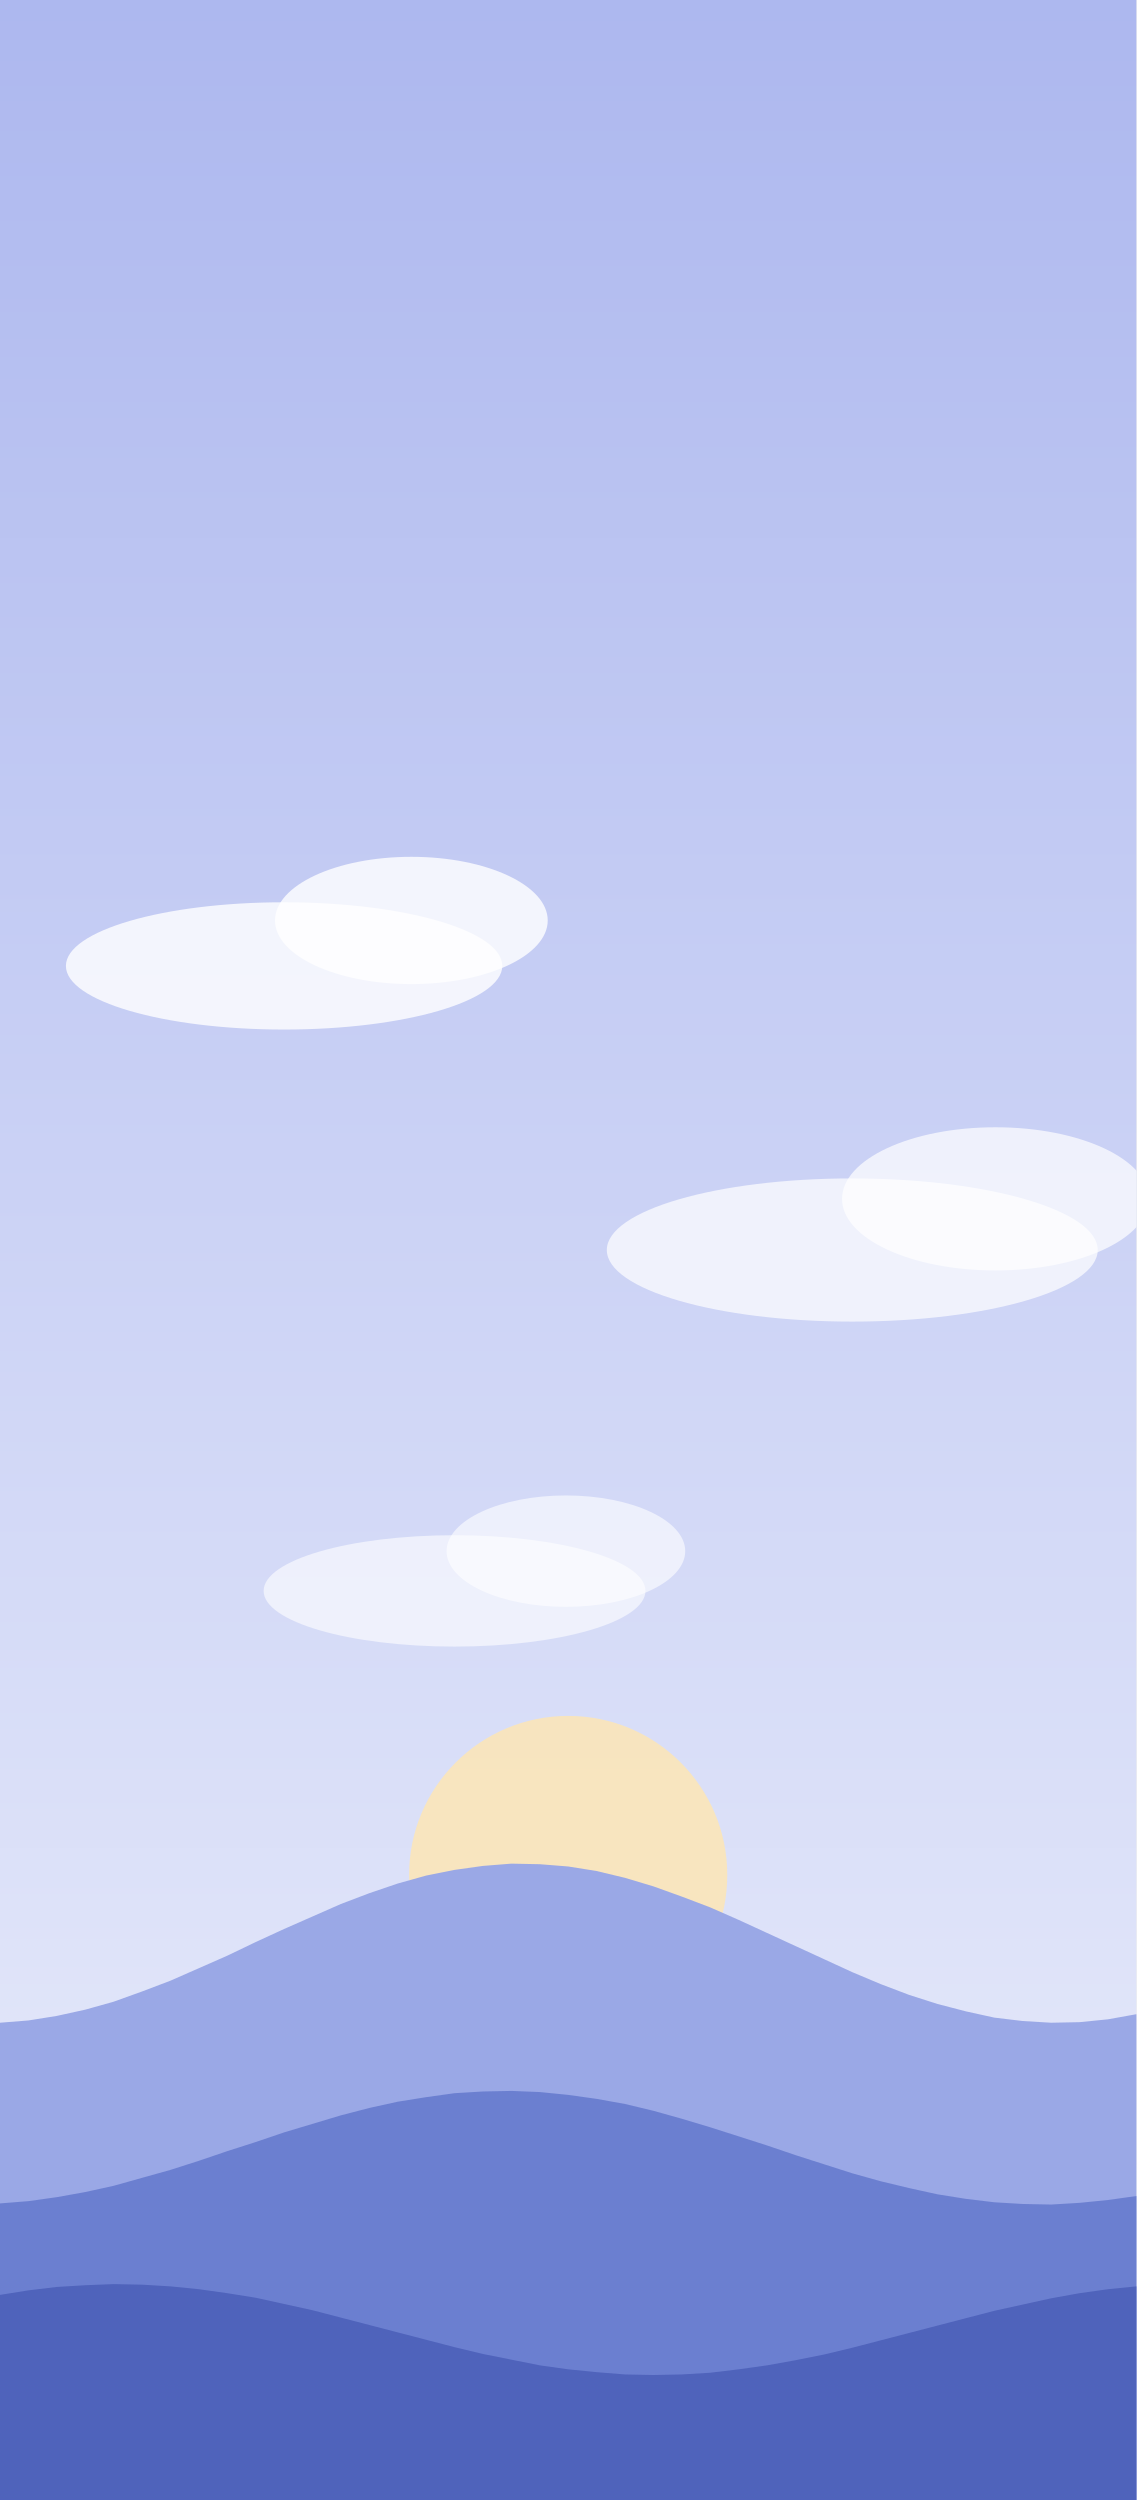
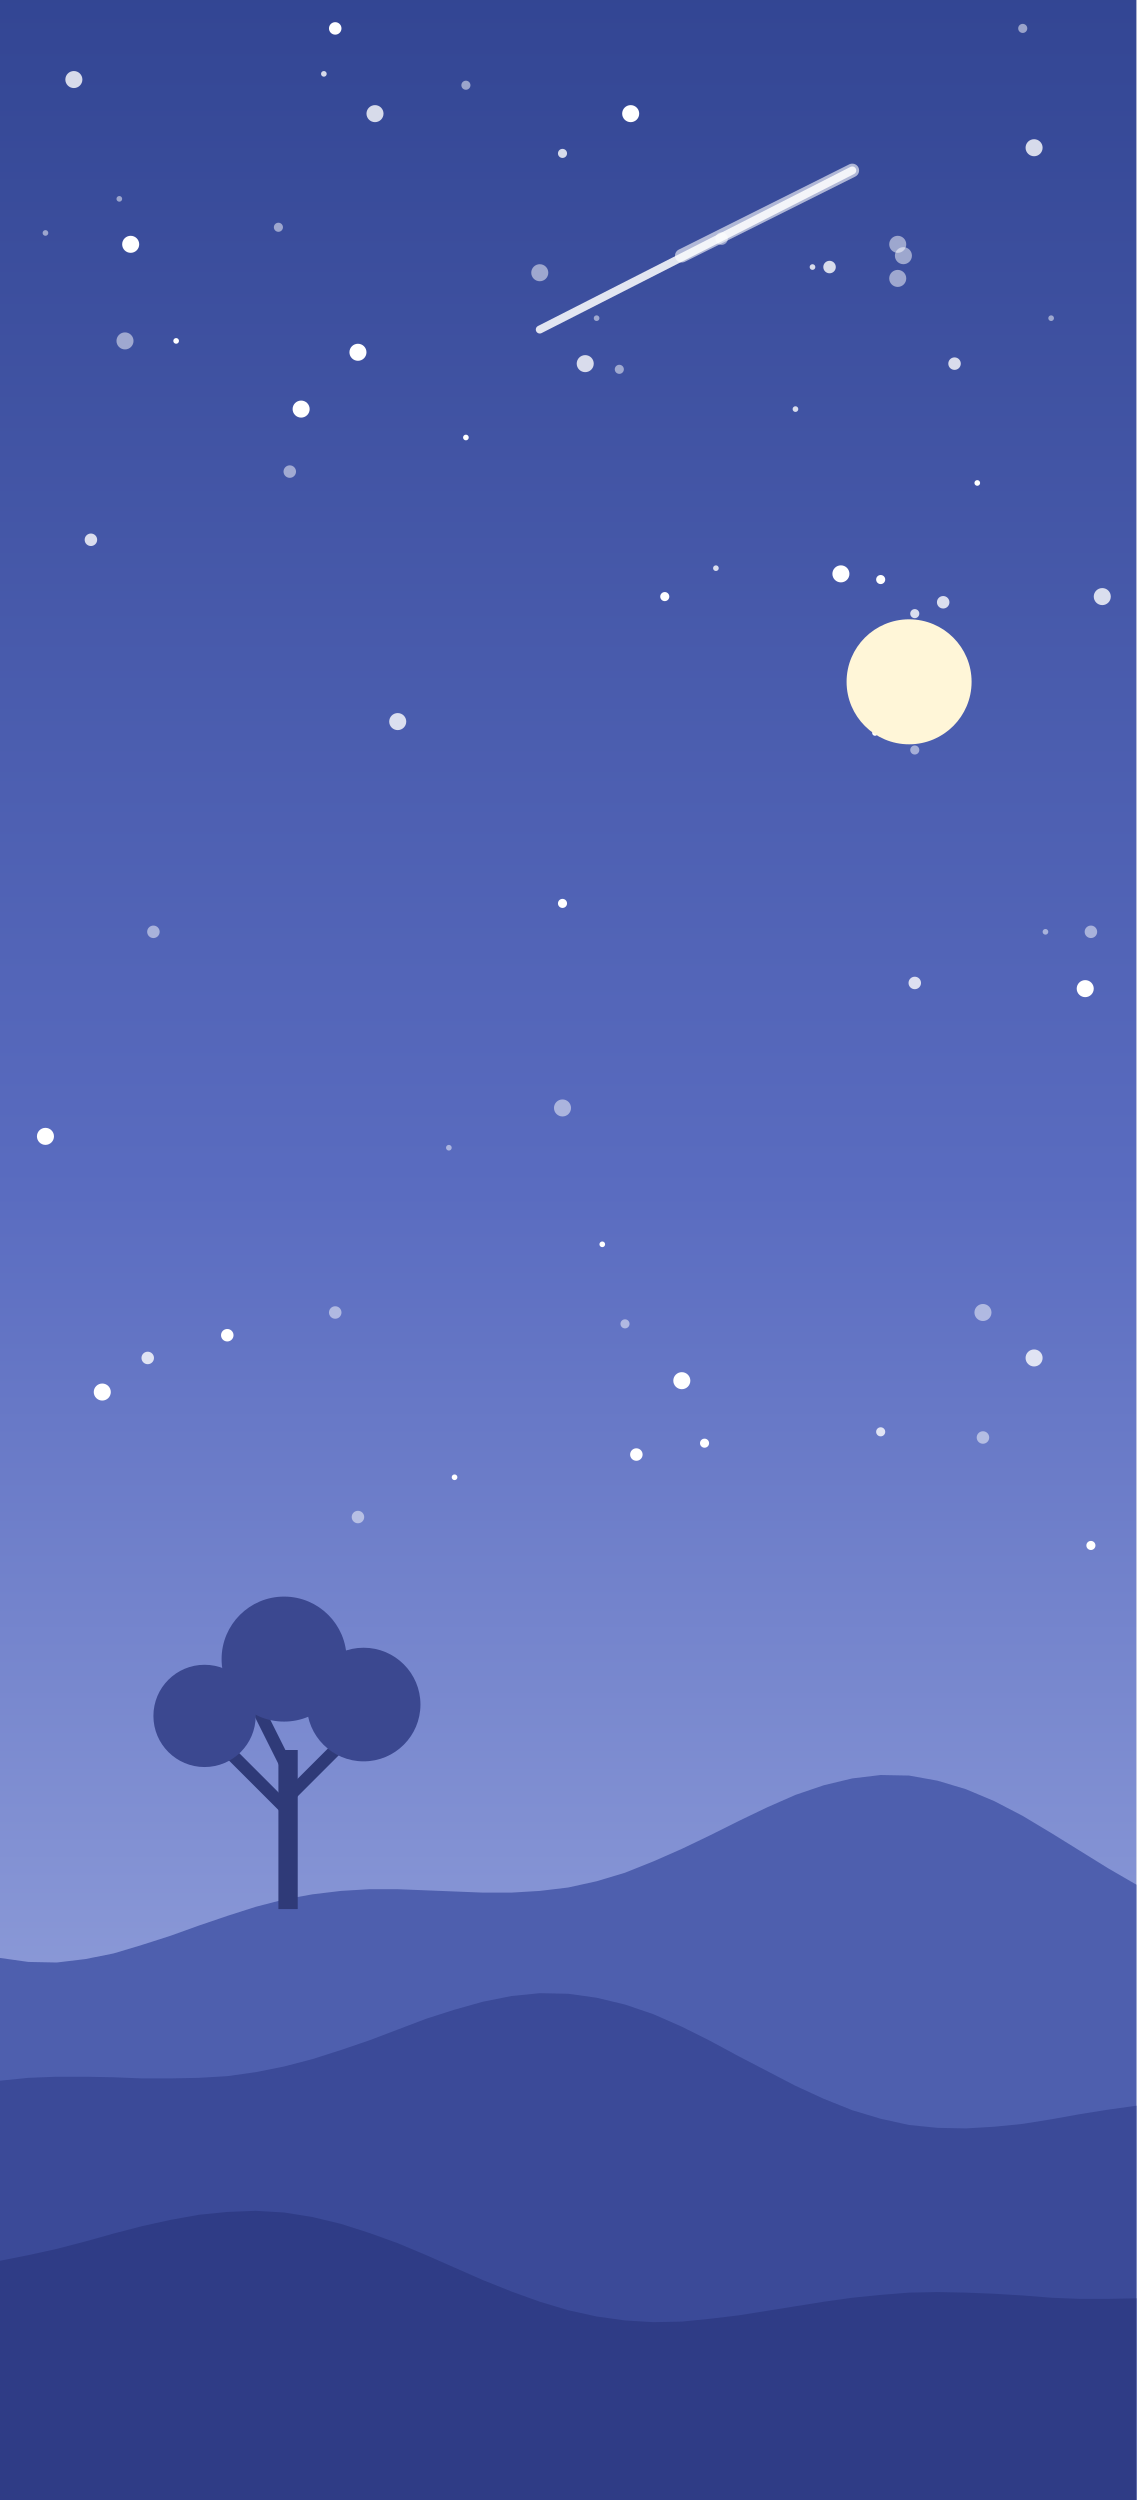
<svg xmlns="http://www.w3.org/2000/svg" viewBox="0 -80 200 440" preserveAspectRatio="xMidYMax slice">
  <defs>
-     <linearGradient id="g34" x1="0" y1="0" x2="0" y2="1">
-       <stop offset="0" stop-color="#aab5ee" />
-       <stop offset="1" stop-color="#eceffc" />
+     <linearGradient id="s" x1="0" y1="0" x2="0" y2="1">
+       <stop offset="0" stop-color="#2f428f" />
+       <stop offset=".5" stop-color="#5a6cc0" />
+       <stop offset="1" stop-color="#aab6e6" />
    </linearGradient>
  </defs>
-   <rect y="-100" width="200" height="460" fill="url(#g34)" />
-   <ellipse cx="50" cy="90" rx="38.4" ry="11.2" fill="#fff" opacity="0.8" />
-   <ellipse cx="72.4" cy="82.0" rx="24.0" ry="11.2" fill="#fff" opacity="0.8" />
-   <ellipse cx="150" cy="140" rx="43.2" ry="12.6" fill="#fff" opacity="0.7" />
-   <ellipse cx="175.2" cy="131.0" rx="27.0" ry="12.6" fill="#fff" opacity="0.7" />
-   <ellipse cx="80" cy="200" rx="33.6" ry="9.8" fill="#fff" opacity="0.6" />
-   <ellipse cx="99.6" cy="193.0" rx="21.0" ry="9.8" fill="#fff" opacity="0.6" />
-   <circle cx="100" cy="250" r="28" fill="#ffe6b0" opacity="0.8" />
-   <path d="M-5 360 L-5 262 L-5 276.0 L0 276.0 L5 275.6 L10 274.8 L15 273.7 L20 272.3 L25 270.5 L30 268.6 L35 266.4 L40 264.2 L45 261.8 L50 259.5 L55 257.3 L60 255.1 L65 253.2 L70 251.5 L75 250.1 L80 249.1 L85 248.4 L90 248.0 L95 248.1 L100 248.5 L105 249.3 L110 250.5 L115 252.0 L120 253.8 L125 255.7 L130 257.9 L135 260.2 L140 262.5 L145 264.8 L150 267.1 L155 269.2 L160 271.1 L165 272.7 L170 274.0 L175 275.1 L180 275.7 L185 276.0 L190 275.9 L195 275.4 L200 274.5 L205 273.3 L205 360Z" fill="#9aa8e6" opacity="1" />
-   <path d="M-5 360 L-5 298 L-5 308.0 L0 307.8 L5 307.4 L10 306.7 L15 305.8 L20 304.7 L25 303.3 L30 301.9 L35 300.3 L40 298.6 L45 297.0 L50 295.3 L55 293.8 L60 292.3 L65 291.0 L70 289.9 L75 289.1 L80 288.4 L85 288.1 L90 288.0 L95 288.2 L100 288.7 L105 289.4 L110 290.3 L115 291.5 L120 292.9 L125 294.4 L130 296.0 L135 297.6 L140 299.3 L145 300.9 L150 302.5 L155 303.9 L160 305.1 L165 306.2 L170 307.0 L175 307.6 L180 307.9 L185 308.0 L190 307.7 L195 307.2 L200 306.5 L205 305.5 L205 360Z" fill="#6b7fd0" opacity="1" />
-   <path d="M-5 360 L-5 330 L-5 324.8 L0 323.9 L5 323.1 L10 322.5 L15 322.2 L20 322.0 L25 322.1 L30 322.4 L35 322.9 L40 323.6 L45 324.4 L50 325.5 L55 326.6 L60 327.9 L65 329.2 L70 330.5 L75 331.8 L80 333.1 L85 334.3 L90 335.3 L95 336.3 L100 337.0 L105 337.5 L110 337.9 L115 338.0 L120 337.9 L125 337.6 L130 337.0 L135 336.3 L140 335.4 L145 334.4 L150 333.2 L155 331.9 L160 330.6 L165 329.3 L170 328.0 L175 326.7 L180 325.6 L185 324.5 L190 323.6 L195 322.9 L200 322.4 L205 322.1 L205 360Z" fill="#4f63bb" opacity="1" />
+   <rect y="-100" width="200" height="460" fill="url(#s)" />
+   <circle cx="120" cy="163" r="1.5" fill="#fff" opacity="1" />
+   <circle cx="155" cy="22" r="0.8" fill="#fff" opacity="1" />
+   <circle cx="126" cy="20" r="0.5" fill="#fff" opacity="0.8" />
+   <circle cx="82" cy="-3" r="0.5" fill="#fff" opacity="1" />
+   <circle cx="182" cy="-54" r="1.5" fill="#fff" opacity="0.8" />
+   <circle cx="172" cy="5" r="0.5" fill="#fff" opacity="1" />
+   <circle cx="21" cy="-45" r="0.5" fill="#fff" opacity="0.5" />
+   <circle cx="66" cy="-60" r="1.5" fill="#fff" opacity="0.8" />
+   <circle cx="117" cy="25" r="0.8" fill="#fff" opacity="1" />
+   <circle cx="80" cy="180" r="0.5" fill="#fff" opacity="1" />
+   <circle cx="26" cy="159" r="1.1" fill="#fff" opacity="0.8" />
+   <circle cx="146" cy="-33" r="1.1" fill="#fff" opacity="0.8" />
+   <circle cx="63" cy="187" r="1.1" fill="#fff" opacity="0.5" />
+   <circle cx="22" cy="-20" r="1.5" fill="#fff" opacity="0.5" />
+   <circle cx="79" cy="122" r="0.5" fill="#fff" opacity="0.5" />
+   <circle cx="180" cy="-75" r="0.8" fill="#fff" opacity="0.5" />
+   <circle cx="18" cy="165" r="1.5" fill="#fff" opacity="1" />
+   <circle cx="106" cy="139" r="0.5" fill="#fff" opacity="1" />
+   <circle cx="166" cy="26" r="1.1" fill="#fff" opacity="0.8" />
+   <circle cx="27" cy="84" r="1.1" fill="#fff" opacity="0.5" />
+   <circle cx="109" cy="-15" r="0.8" fill="#fff" opacity="0.5" />
+   <circle cx="185" cy="-24" r="0.5" fill="#fff" opacity="0.5" />
+   <circle cx="124" cy="174" r="0.8" fill="#fff" opacity="1" />
+   <circle cx="148" cy="21" r="1.5" fill="#fff" opacity="1" />
+   <circle cx="53" cy="-8" r="1.5" fill="#fff" opacity="1" />
+   <circle cx="103" cy="-16" r="1.5" fill="#fff" opacity="0.8" />
+   <circle cx="59" cy="-75" r="1.1" fill="#fff" opacity="1" />
+   <circle cx="82" cy="-65" r="0.8" fill="#fff" opacity="0.5" />
+   <circle cx="105" cy="-24" r="0.5" fill="#fff" opacity="0.5" />
+   <circle cx="59" cy="151" r="1.1" fill="#fff" opacity="0.5" />
+   <circle cx="161" cy="93" r="1.1" fill="#fff" opacity="0.8" />
+   <circle cx="23" cy="-37" r="0.5" fill="#fff" opacity="0.5" />
+   <circle cx="154" cy="49" r="0.5" fill="#fff" opacity="1" />
+   <circle cx="99" cy="115" r="1.5" fill="#fff" opacity="0.5" />
+   <circle cx="155" cy="172" r="0.8" fill="#fff" opacity="0.8" />
+   <circle cx="51" cy="3" r="1.1" fill="#fff" opacity="0.5" />
+   <circle cx="161" cy="52" r="0.8" fill="#fff" opacity="0.5" />
+   <circle cx="194" cy="25" r="1.5" fill="#fff" opacity="0.8" />
+   <circle cx="159" cy="-35" r="1.5" fill="#fff" opacity="0.5" />
+   <circle cx="31" cy="-20" r="0.5" fill="#fff" opacity="1" />
+   <circle cx="70" cy="47" r="1.5" fill="#fff" opacity="0.8" />
+   <circle cx="112" cy="176" r="1.1" fill="#fff" opacity="1" />
+   <circle cx="49" cy="-40" r="0.8" fill="#fff" opacity="0.5" />
+   <circle cx="127" cy="-38" r="1.1" fill="#fff" opacity="0.5" />
+   <circle cx="57" cy="-67" r="0.5" fill="#fff" opacity="0.8" />
+   <circle cx="110" cy="153" r="0.8" fill="#fff" opacity="0.5" />
+   <circle cx="16" cy="15" r="1.1" fill="#fff" opacity="0.8" />
+   <circle cx="140" cy="-8" r="0.5" fill="#fff" opacity="0.8" />
+   <circle cx="40" cy="155" r="1.1" fill="#fff" opacity="1" />
+   <circle cx="192" cy="192" r="0.8" fill="#fff" opacity="1" />
+   <circle cx="13" cy="-66" r="1.5" fill="#fff" opacity="0.8" />
+   <circle cx="184" cy="84" r="0.5" fill="#fff" opacity="0.5" />
+   <circle cx="158" cy="-37" r="1.5" fill="#fff" opacity="0.5" />
+   <circle cx="192" cy="84" r="1.1" fill="#fff" opacity="0.5" />
+   <circle cx="23" cy="-37" r="1.5" fill="#fff" opacity="1" />
+   <circle cx="99" cy="-53" r="0.8" fill="#fff" opacity="0.8" />
+   <circle cx="95" cy="-32" r="1.5" fill="#fff" opacity="0.5" />
+   <circle cx="111" cy="-60" r="1.5" fill="#fff" opacity="1" />
+   <circle cx="8" cy="120" r="1.5" fill="#fff" opacity="1" />
+   <circle cx="8" cy="-39" r="0.5" fill="#fff" opacity="0.5" />
+   <circle cx="168" cy="-16" r="1.1" fill="#fff" opacity="0.8" />
+   <circle cx="191" cy="94" r="1.5" fill="#fff" opacity="1" />
+   <circle cx="182" cy="159" r="1.5" fill="#fff" opacity="0.8" />
+   <circle cx="143" cy="-33" r="0.5" fill="#fff" opacity="0.8" />
+   <circle cx="158" cy="-31" r="1.5" fill="#fff" opacity="0.5" />
+   <circle cx="63" cy="-18" r="1.5" fill="#fff" opacity="1" />
+   <circle cx="173" cy="173" r="1.1" fill="#fff" opacity="0.5" />
+   <circle cx="99" cy="79" r="0.8" fill="#fff" opacity="1" />
+   <circle cx="161" cy="28" r="0.8" fill="#fff" opacity="0.8" />
+   <circle cx="173" cy="151" r="1.5" fill="#fff" opacity="0.5" />
+   <path d="M150 -50 L95 -22" stroke="#fff" stroke-width="1.4" opacity=".85" stroke-linecap="round" />
+   <path d="M150 -50 L120 -35" stroke="#fff" stroke-width="2.4" opacity=".6" stroke-linecap="round" />
+   <circle cx="160" cy="40" r="11" fill="#fff6d8" />
+   <path d="M-5 360 L-5 263.2 L0 264.6 L5 265.3 L10 265.4 L15 264.8 L20 263.8 L25 262.3 L30 260.7 L35 258.9 L40 257.2 L45 255.6 L50 254.3 L55 253.4 L60 252.8 L65 252.5 L70 252.5 L75 252.7 L80 252.9 L85 253.1 L90 253.1 L95 252.8 L100 252.2 L105 251.1 L110 249.6 L115 247.6 L120 245.4 L125 243.0 L130 240.5 L135 238.1 L140 235.9 L145 234.2 L150 233.0 L155 232.4 L160 232.5 L165 233.4 L170 234.9 L175 237.0 L180 239.6 L185 242.6 L190 245.7 L195 248.8 L200 251.7 L205 254.3 L205 360Z" fill="#4e5fae" opacity="1" />
+   <path d="M-5 360 L-5 287.0 L0 286.2 L5 285.7 L10 285.5 L15 285.5 L20 285.6 L25 285.8 L30 285.8 L35 285.7 L40 285.4 L45 284.7 L50 283.7 L55 282.4 L60 280.8 L65 279.1 L70 277.2 L75 275.3 L80 273.7 L85 272.3 L90 271.3 L95 270.8 L100 270.9 L105 271.6 L110 272.8 L115 274.5 L120 276.7 L125 279.2 L130 281.9 L135 284.5 L140 287.1 L145 289.4 L150 291.4 L155 292.9 L160 294.0 L165 294.5 L170 294.6 L175 294.3 L180 293.8 L185 293.0 L190 292.1 L195 291.3 L200 290.6 L205 290.1 L205 360Z" fill="#3b4a98" opacity="1" />
+   <rect x="49" y="228" width="3.4" height="28" fill="#2f3a78" />
+   <path d="M50 238 L38 226 M51 236 L63 224 M50 230 L44 218" stroke="#2f3a78" stroke-width="2.2" fill="none" stroke-linecap="round" />
+   <circle cx="36" cy="222" r="9" fill="#3b4890" />
+   <circle cx="64" cy="220" r="10" fill="#3b4890" />
+   <circle cx="50" cy="212" r="11" fill="#3b4890" />
+   <path d="M-5 360 L-5 318.6 L0 317.9 L5 316.9 L10 315.8 L15 314.5 L20 313.1 L25 311.8 L30 310.7 L35 309.8 L40 309.3 L45 309.1 L50 309.4 L55 310.2 L60 311.4 L65 313.0 L70 314.8 L75 316.9 L80 319.1 L85 321.3 L90 323.3 L95 325.1 L100 326.6 L105 327.7 L110 328.4 L115 328.7 L120 328.6 L125 328.1 L130 327.5 L135 326.7 L140 325.9 L145 325.1 L150 324.4 L155 323.9 L160 323.5 L165 323.4 L170 323.5 L175 323.7 L180 324.0 L185 324.4 L190 324.6 L195 324.6 L200 324.5 L205 324.0 L205 360Z" fill="#2f3c86" opacity="1" />
</svg>
